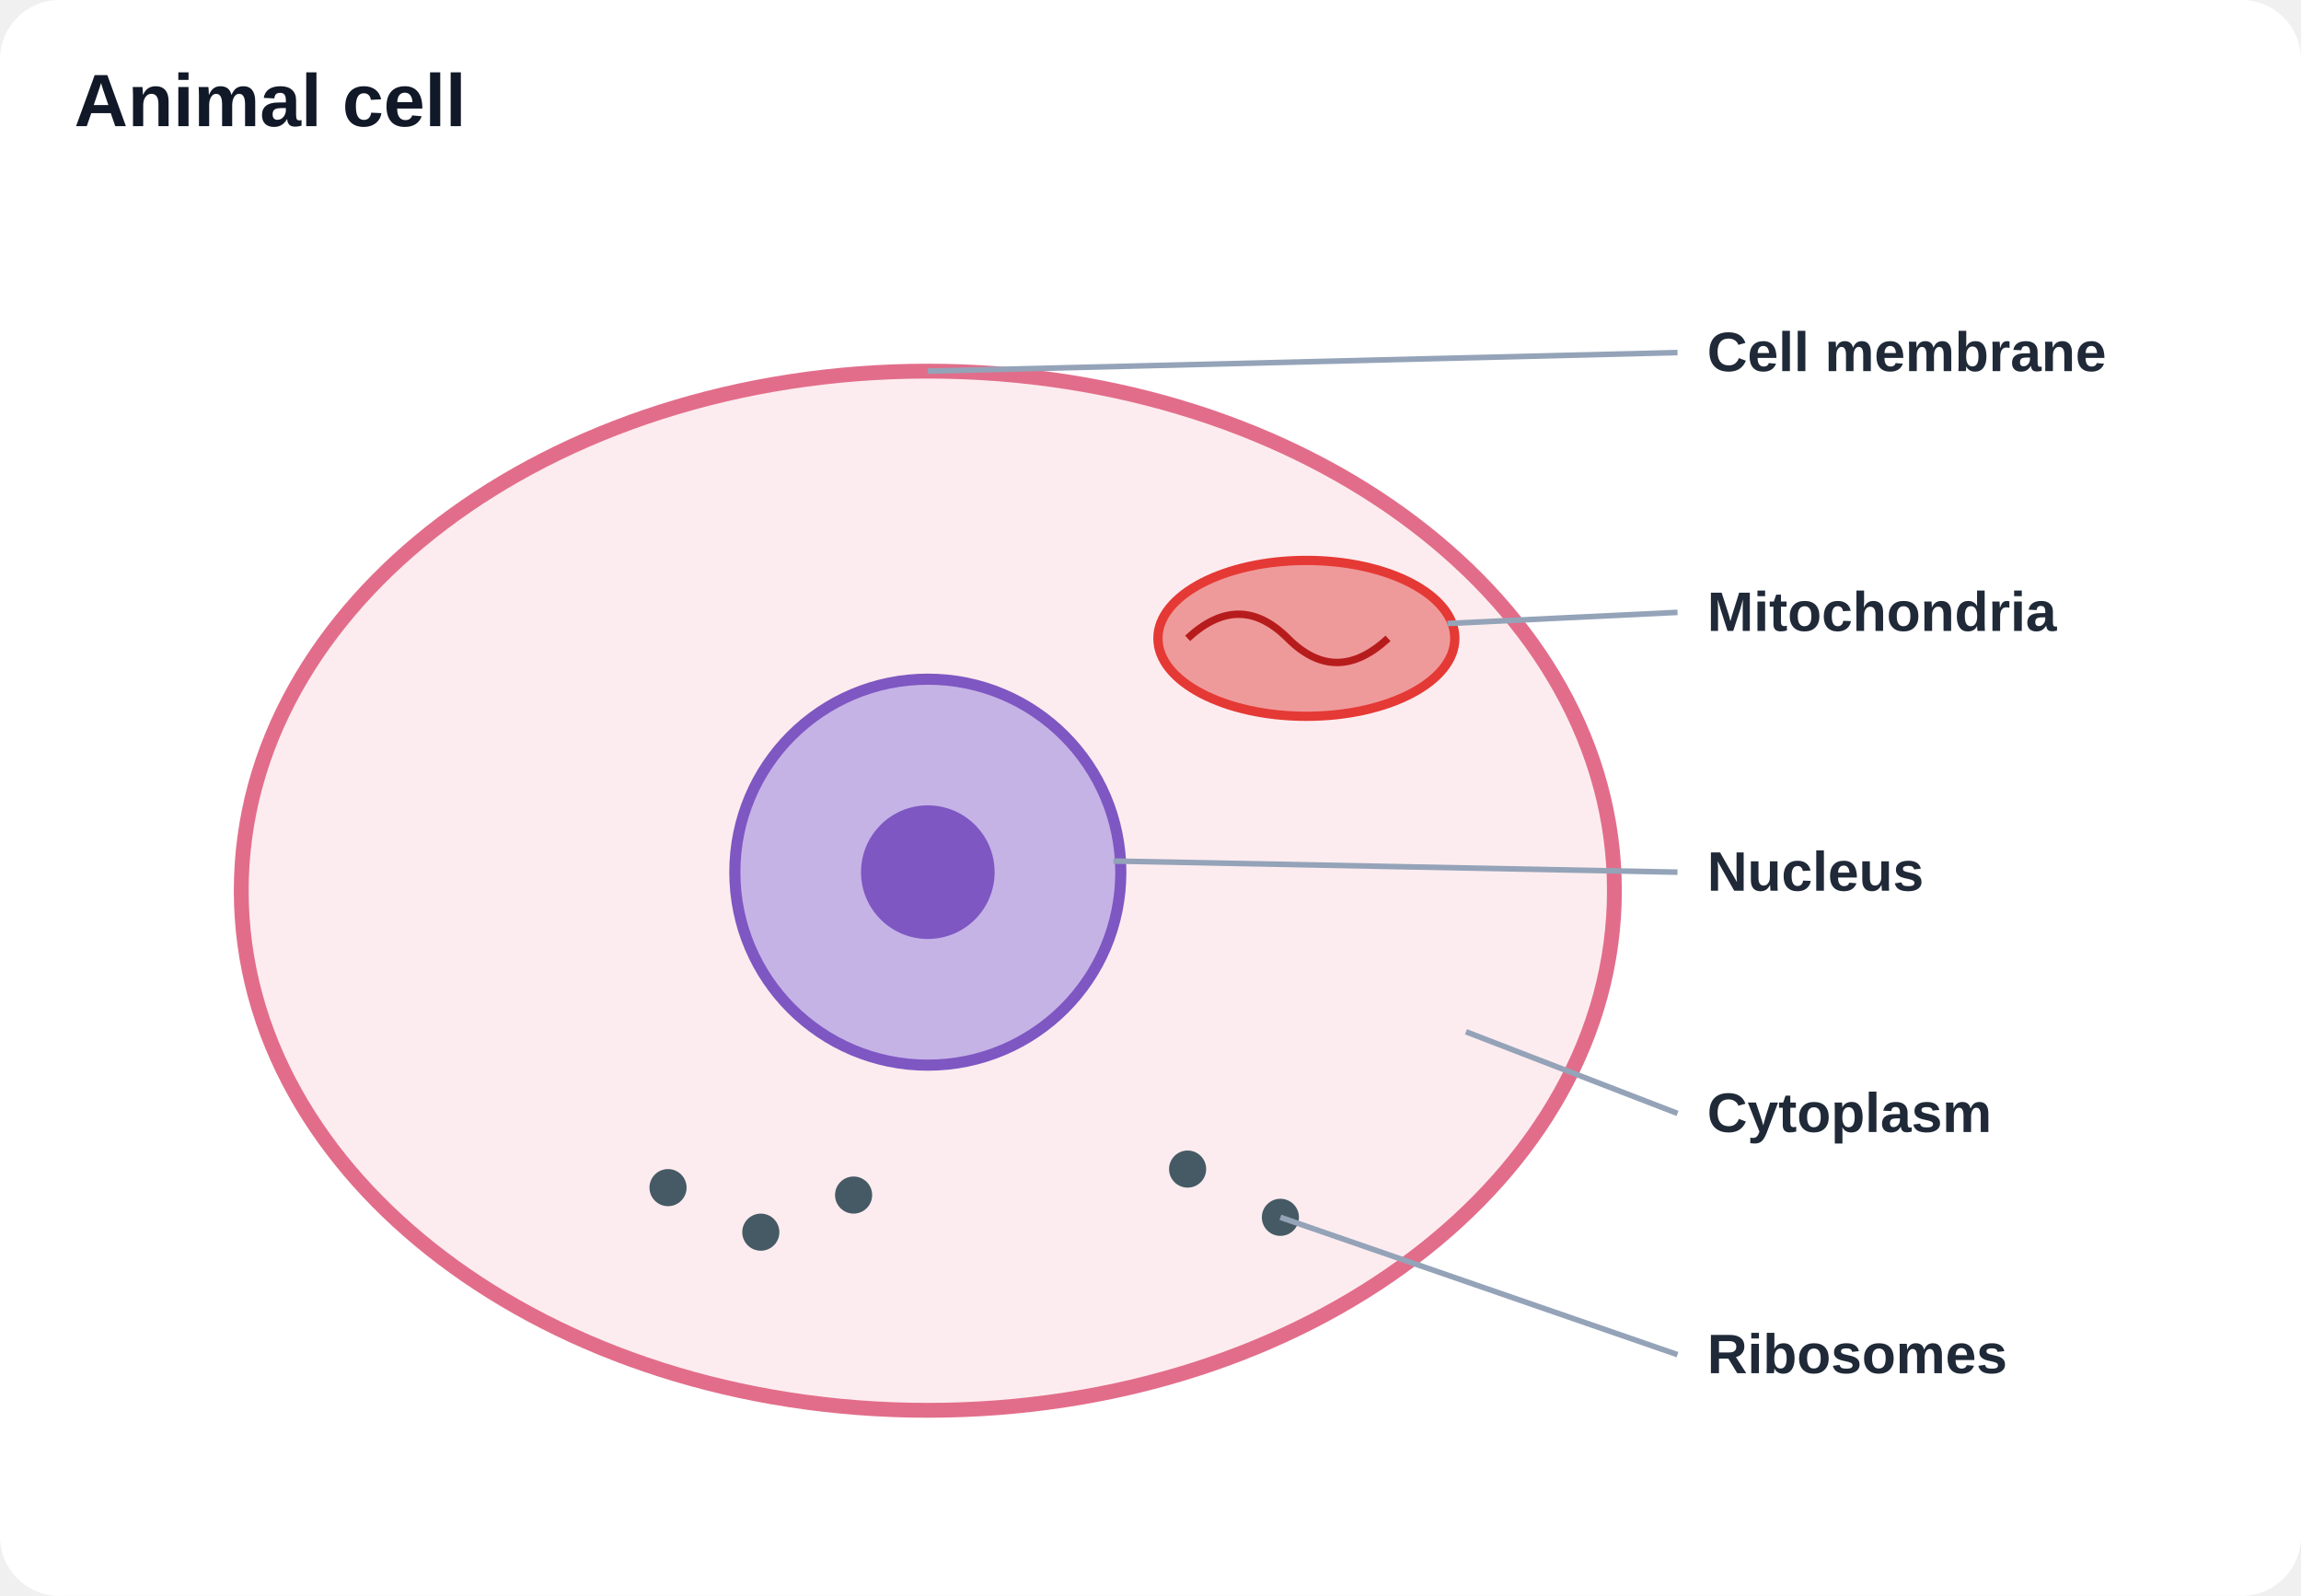
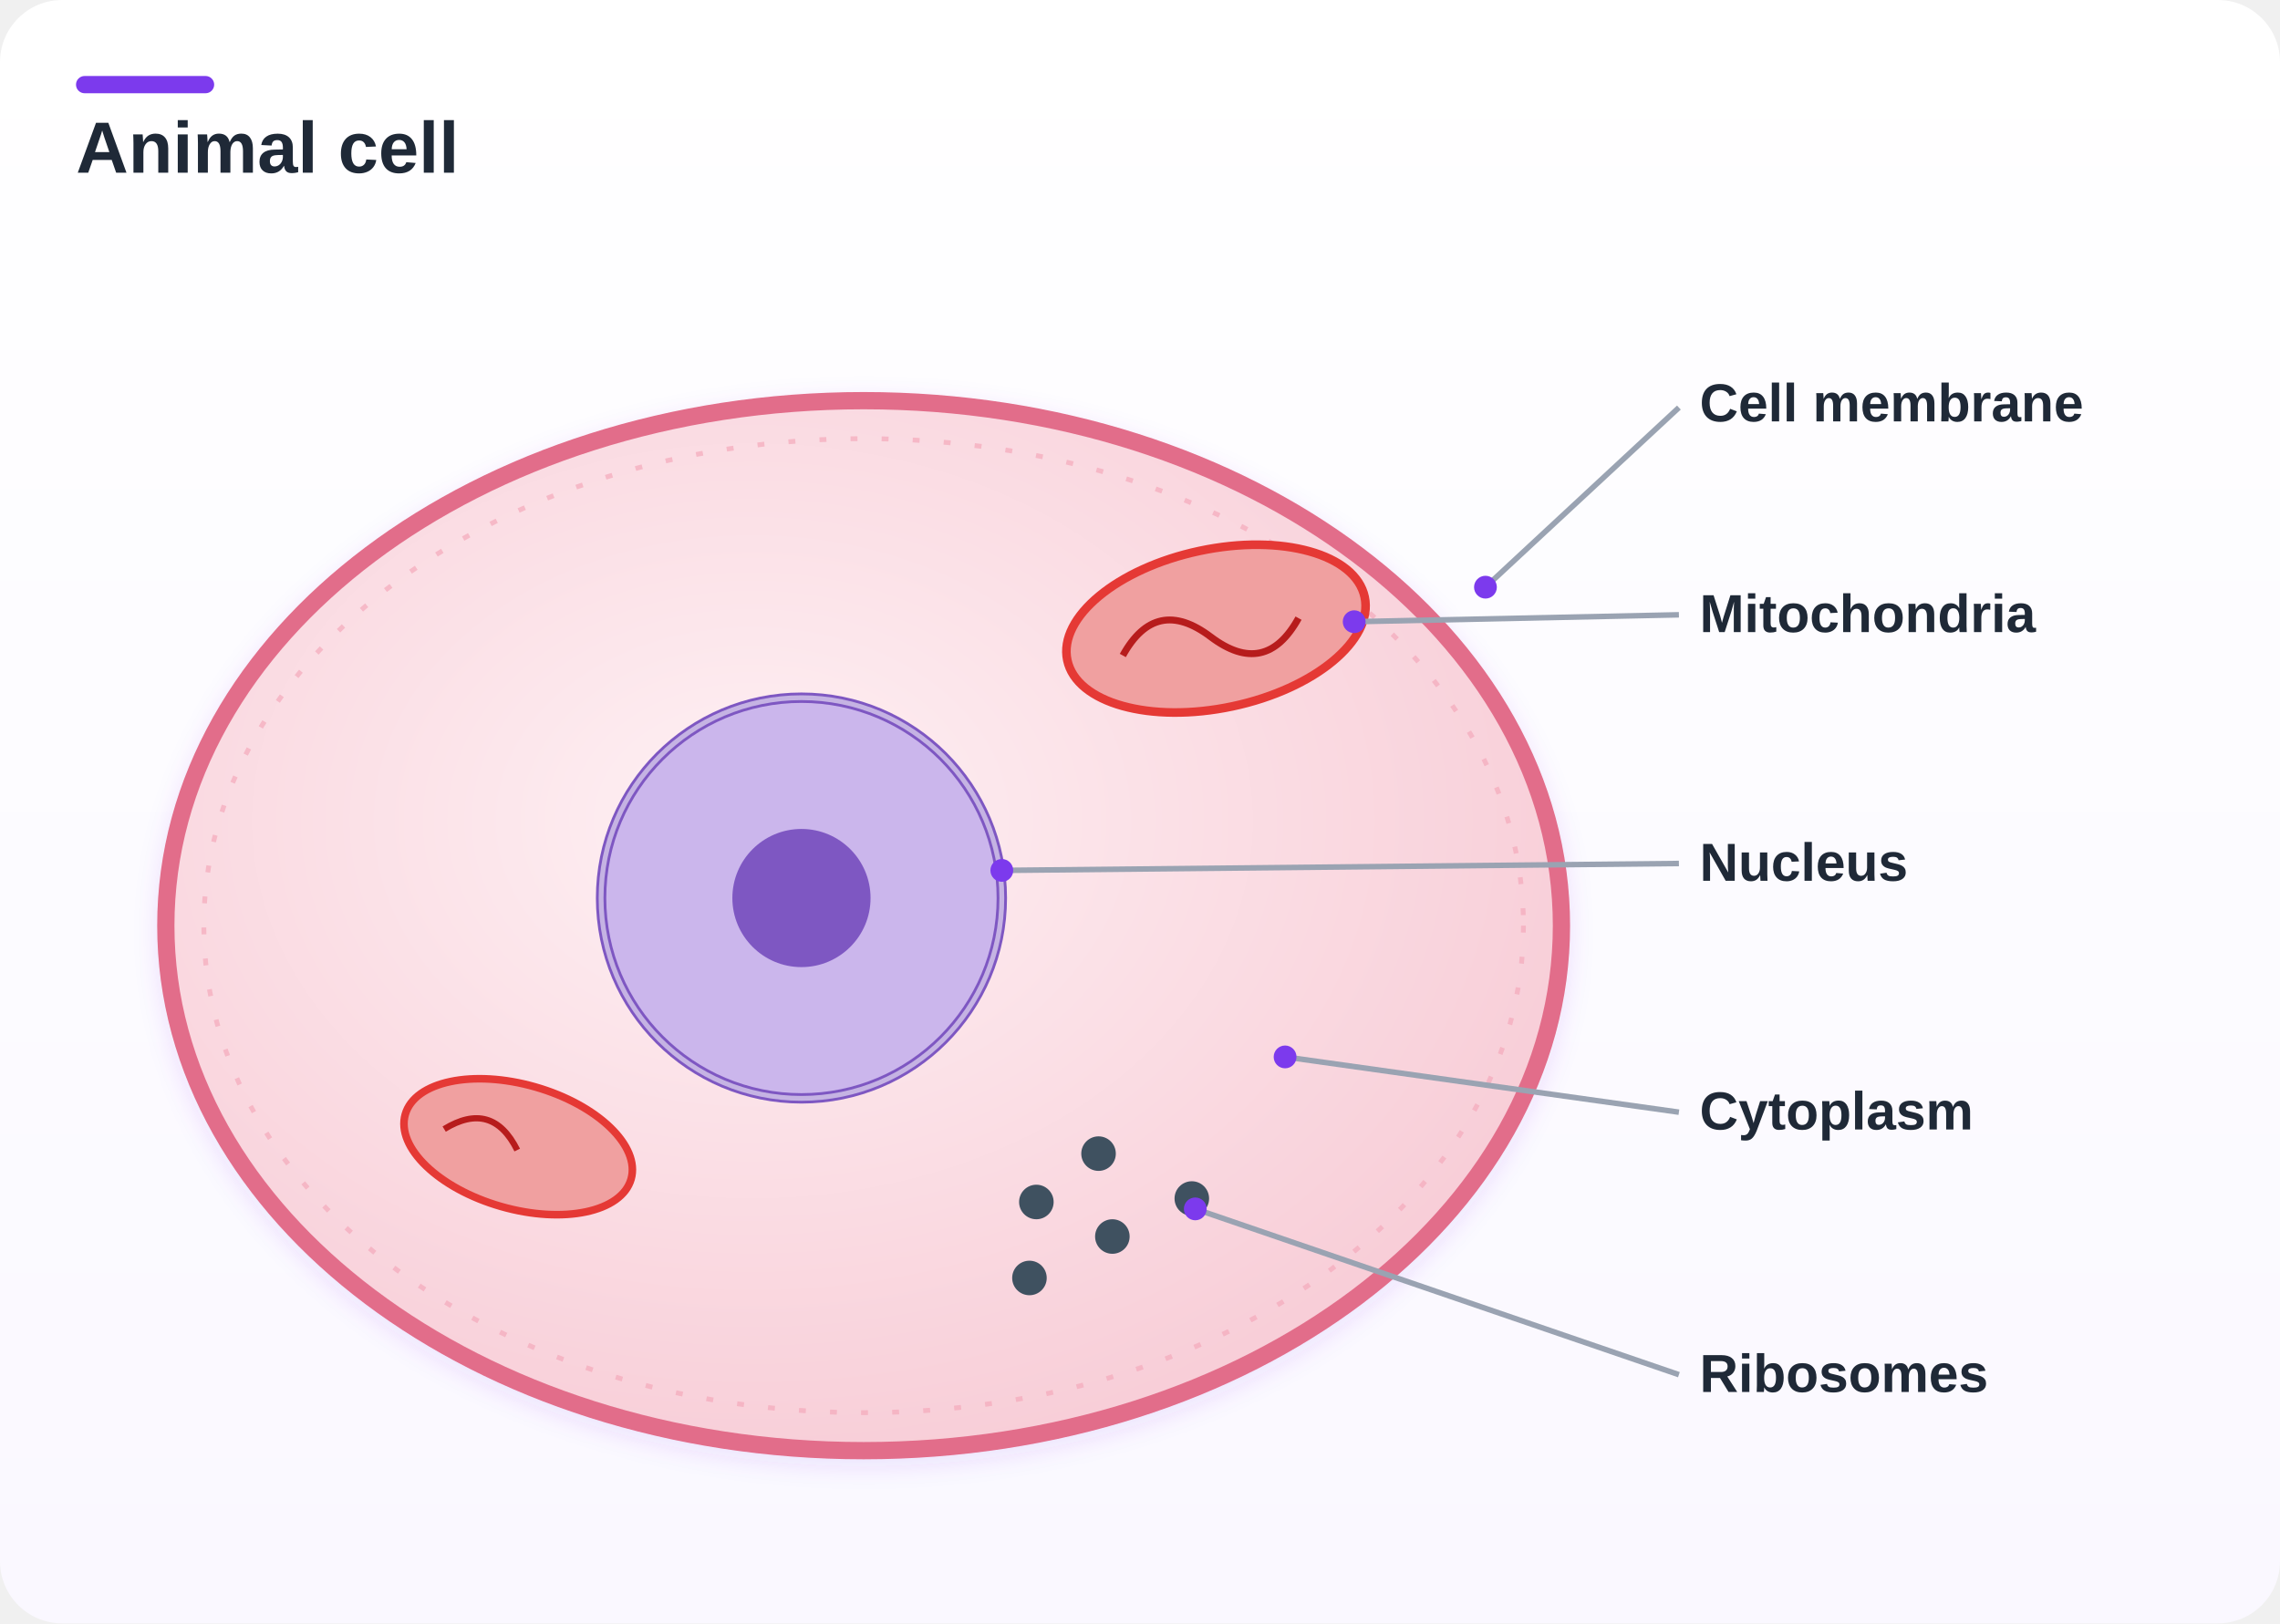
- <svg xmlns="http://www.w3.org/2000/svg" viewBox="0 0 620 430" font-family="Segoe UI, Arial, sans-serif">
-   <rect width="620" height="430" rx="16" fill="#ffffff" />
-   <text x="20" y="34" font-size="20" font-weight="700" fill="#111827">Animal cell</text>
-   <ellipse cx="250" cy="240" rx="185" ry="140" fill="#fdecef" stroke="#e26d8a" stroke-width="4" />
-   <circle cx="250" cy="235" r="52" fill="#c5b3e6" stroke="#7e57c2" stroke-width="3" />
-   <circle cx="250" cy="235" r="18" fill="#7e57c2" />
-   <ellipse cx="352" cy="172" rx="40" ry="21" fill="#ef9a9a" stroke="#e53935" stroke-width="2.5" />
-   <path d="M320 172 q14 -13 27 0 q13 13 27 0" fill="none" stroke="#b71c1c" stroke-width="2" />
-   <g fill="#455a64">
-     <circle cx="180" cy="320" r="5" />
-     <circle cx="205" cy="332" r="5" />
-     <circle cx="230" cy="322" r="5" />
-     <circle cx="320" cy="315" r="5" />
-     <circle cx="345" cy="328" r="5" />
+ <svg xmlns="http://www.w3.org/2000/svg" viewBox="0 0 660 470" font-family="Segoe UI, Arial, sans-serif">
+   <defs>
+     <linearGradient id="bgA" x1="0" y1="0" x2="0" y2="1">
+       <stop offset="0" stop-color="#ffffff" />
+       <stop offset="1" stop-color="#faf8ff" />
+     </linearGradient>
+     <radialGradient id="cytoA" cx="42%" cy="40%" r="72%">
+       <stop offset="0" stop-color="#fef1f4" />
+       <stop offset="1" stop-color="#f7c8d3" />
+     </radialGradient>
+     <filter id="shA" x="-20%" y="-20%" width="140%" height="140%">
+       <feDropShadow dx="0" dy="2" stdDeviation="3.5" flood-color="#7c3aed" flood-opacity="0.12" />
+     </filter>
+   </defs>
+   <rect width="660" height="470" rx="18" fill="url(#bgA)" />
+   <rect x="22" y="22" width="40" height="5" rx="2.5" fill="#7c3aed" />
+   <text x="22" y="50" font-size="21" font-weight="800" fill="#1f2937">Animal cell</text>
+   <ellipse cx="250" cy="268" rx="202" ry="152" fill="url(#cytoA)" stroke="#e26d8a" stroke-width="5" filter="url(#shA)" />
+   <ellipse cx="250" cy="268" rx="191" ry="141" fill="none" stroke="#f4a9bb" stroke-width="1.4" stroke-dasharray="2 7" opacity="0.7" />
+   <circle cx="232" cy="260" r="58" fill="#cbb6ec" stroke="#7e57c2" stroke-width="3" />
+   <circle cx="232" cy="260" r="58" fill="none" stroke="#ffffff" stroke-width="1.4" opacity="0.55" />
+   <circle cx="232" cy="260" r="20" fill="#7e57c2" />
+   <g transform="rotate(-12 352 182)">
+     <ellipse cx="352" cy="182" rx="44" ry="23" fill="#f0a0a0" stroke="#e53935" stroke-width="2.5" />
+     <path d="M324 184 q13 -15 26 0 q13 15 26 0" fill="none" stroke="#b71c1c" stroke-width="2" />
  </g>
-   <g stroke="#94a3b8" stroke-width="1.5">
-     <line x1="250" y1="100" x2="452" y2="95" />
-     <line x1="390" y1="168" x2="452" y2="165" />
-     <line x1="300" y1="232" x2="452" y2="235" />
-     <line x1="395" y1="278" x2="452" y2="300" />
-     <line x1="345" y1="328" x2="452" y2="365" />
+   <g transform="rotate(16 150 332)">
+     <ellipse cx="150" cy="332" rx="34" ry="18" fill="#f0a0a0" stroke="#e53935" stroke-width="2.2" />
+     <path d="M128 333 q11 -12 22 0" fill="none" stroke="#b71c1c" stroke-width="1.8" />
  </g>
-   <g font-size="15" font-weight="600" fill="#1f2937">
-     <text x="460" y="100">Cell membrane</text>
-     <text x="460" y="170">Mitochondria</text>
-     <text x="460" y="240">Nucleus</text>
-     <text x="460" y="305">Cytoplasm</text>
-     <text x="460" y="370">Ribosomes</text>
+   <g fill="#3f5160">
+     <circle cx="300" cy="348" r="5" />
+     <circle cx="322" cy="358" r="5" />
+     <circle cx="345" cy="347" r="5" />
+     <circle cx="318" cy="334" r="5" />
+     <circle cx="298" cy="370" r="5" />
+   </g>
+   <g stroke="#9aa3b2" stroke-width="1.6" fill="none">
+     <line x1="430" y1="170" x2="486" y2="118" />
+     <line x1="392" y1="180" x2="486" y2="178" />
+     <line x1="290" y1="252" x2="486" y2="250" />
+     <line x1="372" y1="306" x2="486" y2="322" />
+     <line x1="346" y1="350" x2="486" y2="398" />
+   </g>
+   <g fill="#7c3aed">
+     <circle cx="430" cy="170" r="3.3" />
+     <circle cx="392" cy="180" r="3.3" />
+     <circle cx="290" cy="252" r="3.3" />
+     <circle cx="372" cy="306" r="3.3" />
+     <circle cx="346" cy="350" r="3.3" />
+   </g>
+   <g font-size="15.5" font-weight="600" fill="#1f2937">
+     <text x="492" y="122">Cell membrane</text>
+     <text x="492" y="183">Mitochondria</text>
+     <text x="492" y="255">Nucleus</text>
+     <text x="492" y="327">Cytoplasm</text>
+     <text x="492" y="403">Ribosomes</text>
  </g>
</svg>
